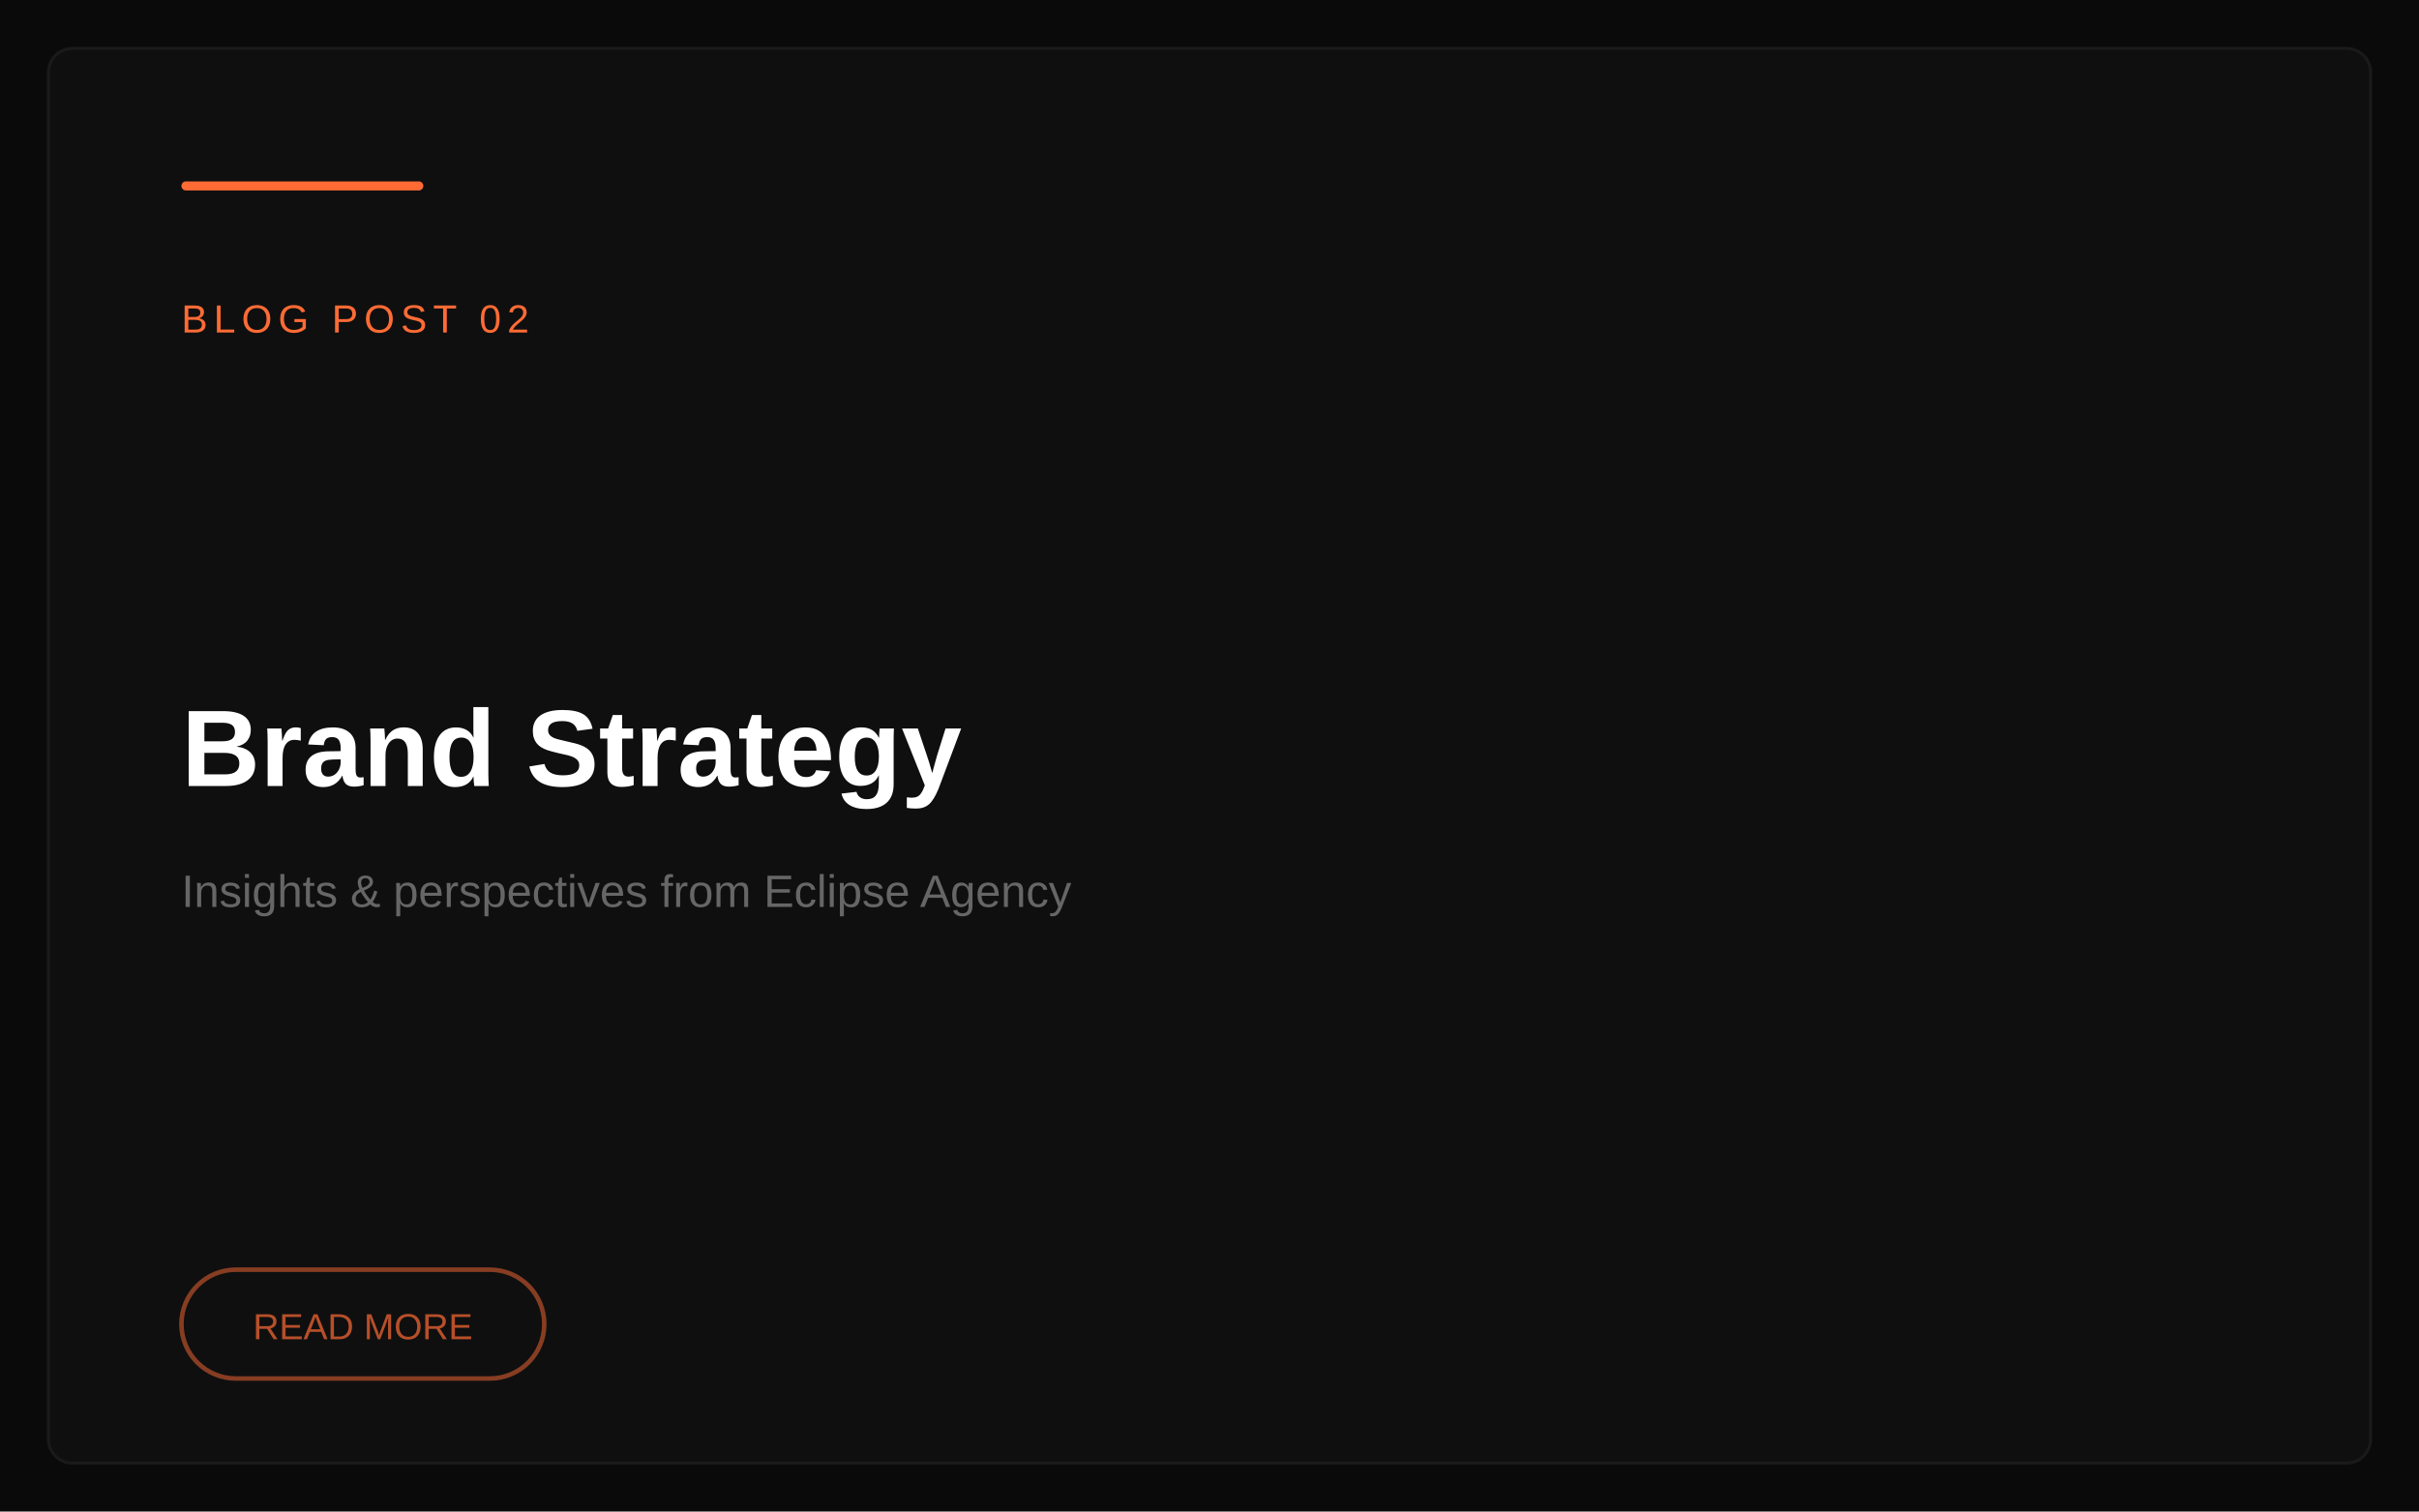
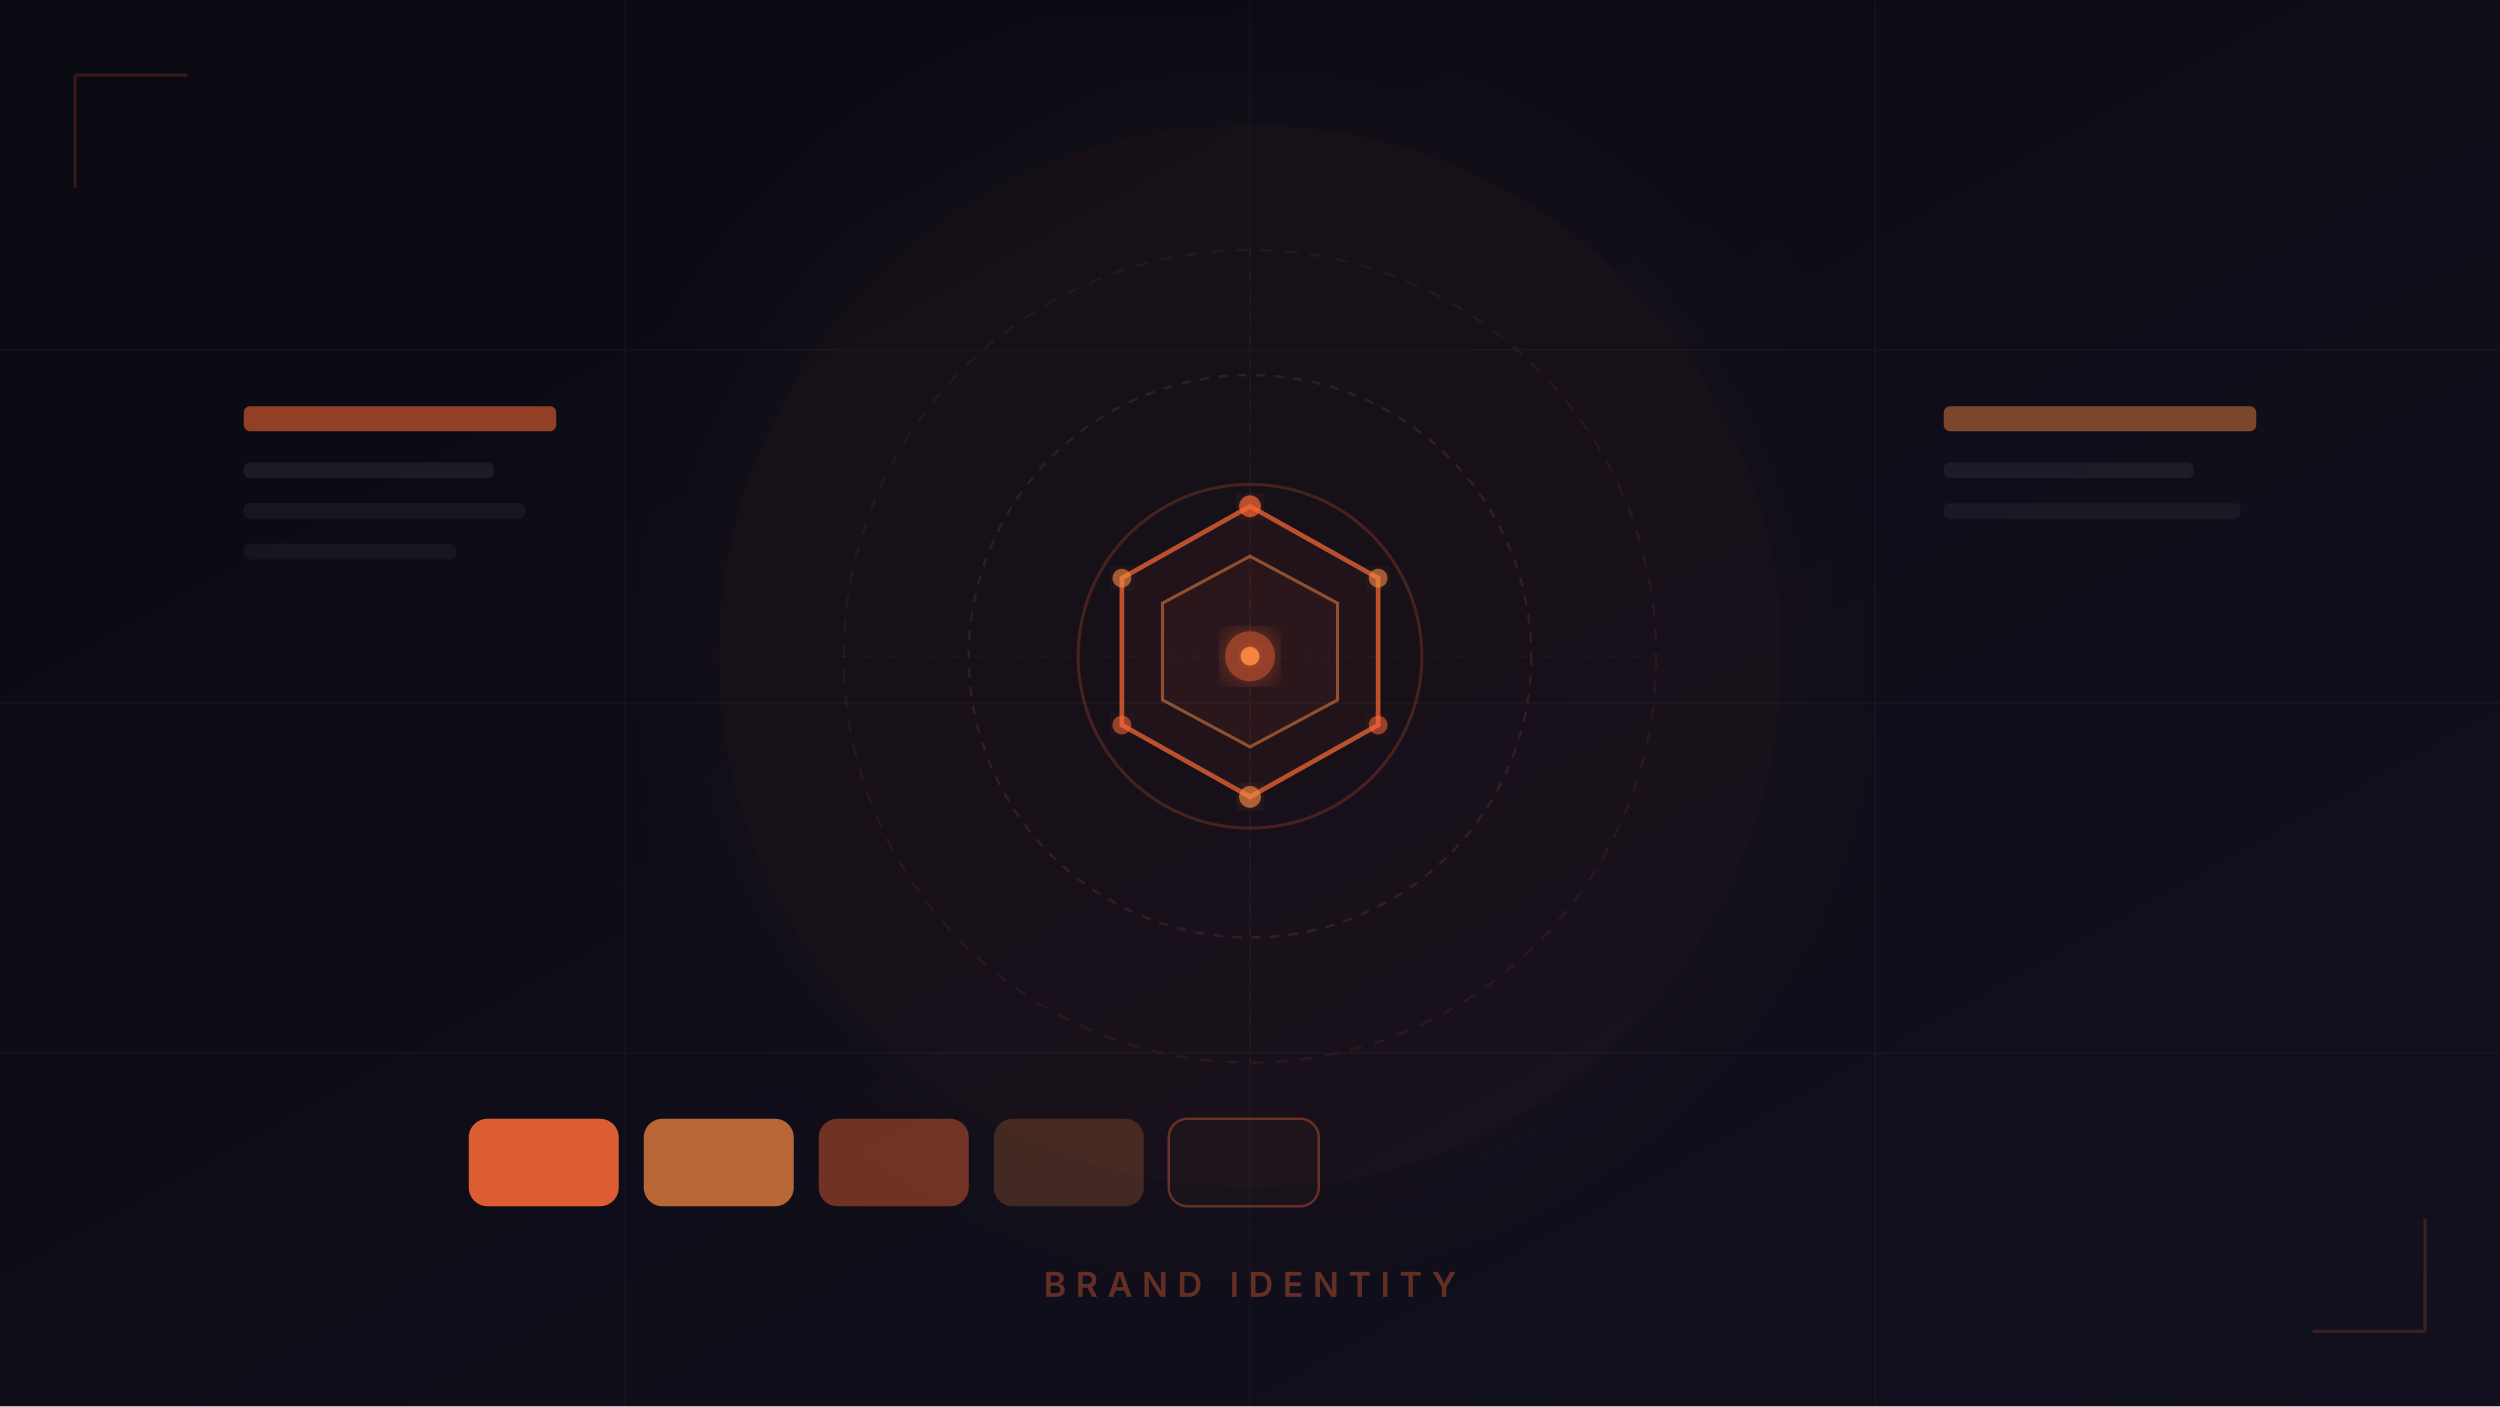
- <svg xmlns="http://www.w3.org/2000/svg" viewBox="0 0 800 500" width="800" height="500">
-   <rect width="800" height="500" fill="#0a0a0a" />
-   <rect x="16" y="16" width="768" height="468" rx="8" fill="#0f0f0f" stroke="#1a1a1a" stroke-width="1" />
-   <rect x="60" y="60" width="80" height="3" rx="1.5" fill="#ff6b35" />
-   <text x="60" y="110" font-family="Arial,Helvetica,sans-serif" font-size="13" fill="#ff6b35" letter-spacing="2" text-transform="uppercase">BLOG POST 02</text>
-   <text x="60" y="260" font-family="Arial,Helvetica,sans-serif" font-weight="700" font-size="36" fill="#ffffff">Brand Strategy</text>
-   <text x="60" y="300" font-family="Arial,Helvetica,sans-serif" font-size="15" fill="#666">Insights &amp; perspectives from Eclipse Agency</text>
-   <rect x="60" y="420" width="120" height="36" rx="18" fill="none" stroke="#ff6b35" stroke-width="1.5" opacity="0.5" />
-   <text x="120" y="443" font-family="Arial,Helvetica,sans-serif" font-size="12" fill="#ff6b35" text-anchor="middle" opacity="0.7">READ MORE</text>
+ <svg xmlns="http://www.w3.org/2000/svg" viewBox="0 0 800 450" fill="none">
+   <defs>
+     <linearGradient id="bg02" x1="0%" y1="0%" x2="100%" y2="100%">
+       <stop offset="0%" style="stop-color:#0a0a12" />
+       <stop offset="100%" style="stop-color:#12101e" />
+     </linearGradient>
+     <filter id="glow02">
+       <feGaussianBlur stdDeviation="5" result="b" />
+       <feMerge>
+         <feMergeNode in="b" />
+         <feMergeNode in="SourceGraphic" />
+       </feMerge>
+     </filter>
+     <filter id="soft02">
+       <feGaussianBlur stdDeviation="30" result="b" />
+       <feMerge>
+         <feMergeNode in="b" />
+         <feMergeNode in="SourceGraphic" />
+       </feMerge>
+     </filter>
+   </defs>
+   <rect width="800" height="450" fill="url(#bg02)" />
+   <g opacity="0.03" stroke="#fff" stroke-width="0.5">
+     <line x1="0" y1="112" x2="800" y2="112" />
+     <line x1="0" y1="225" x2="800" y2="225" />
+     <line x1="0" y1="337" x2="800" y2="337" />
+     <line x1="200" y1="0" x2="200" y2="450" />
+     <line x1="400" y1="0" x2="400" y2="450" />
+     <line x1="600" y1="0" x2="600" y2="450" />
+   </g>
+   <circle cx="400" cy="210" r="170" fill="#ff6b35" opacity="0.04" filter="url(#soft02)" />
+   <circle cx="400" cy="210" r="130" stroke="#ff6b35" stroke-width="0.8" opacity="0.08" stroke-dasharray="4 4" />
+   <circle cx="400" cy="210" r="90" stroke="#ff8c42" stroke-width="0.8" opacity="0.12" stroke-dasharray="3 3" />
+   <circle cx="400" cy="210" r="55" stroke="#ff6b35" stroke-width="1" opacity="0.2" />
+   <polygon points="400,162 441,185 441,232 400,255 359,232 359,185" fill="rgba(255,107,53,0.06)" stroke="#ff6b35" stroke-width="1.5" opacity="0.7" />
+   <polygon points="400,178 428,193 428,224 400,239 372,224 372,193" fill="rgba(255,107,53,0.08)" stroke="#ff8c42" stroke-width="1" opacity="0.5" />
+   <circle cx="400" cy="210" r="8" fill="#ff6b35" opacity="0.5" filter="url(#glow02)" />
+   <circle cx="400" cy="210" r="3" fill="#ff8c42" opacity="0.9" filter="url(#glow02)" />
+   <line x1="400" y1="80" x2="400" y2="340" stroke="#ff6b35" stroke-width="0.5" opacity="0.07" stroke-dasharray="2 5" />
+   <line x1="270" y1="210" x2="530" y2="210" stroke="#ff6b35" stroke-width="0.5" opacity="0.07" stroke-dasharray="2 5" />
+   <rect x="150" y="358" width="48" height="28" rx="6" fill="#ff6b35" opacity="0.85" />
+   <rect x="206" y="358" width="48" height="28" rx="6" fill="#ff8c42" opacity="0.7" />
+   <rect x="262" y="358" width="48" height="28" rx="6" fill="rgba(255,107,53,0.4)" />
+   <rect x="318" y="358" width="48" height="28" rx="6" fill="rgba(255,140,66,0.2)" />
+   <rect x="374" y="358" width="48" height="28" rx="6" fill="rgba(255,107,53,0.08)" stroke="#ff6b35" stroke-width="0.8" opacity="0.35" />
+   <rect x="78" y="130" width="100" height="8" rx="2" fill="#ff6b35" opacity="0.55" />
+   <rect x="78" y="148" width="80" height="5" rx="2" fill="#fff" opacity="0.07" />
+   <rect x="78" y="161" width="90" height="5" rx="2" fill="#fff" opacity="0.05" />
+   <rect x="78" y="174" width="68" height="5" rx="2" fill="#fff" opacity="0.04" />
+   <rect x="622" y="130" width="100" height="8" rx="2" fill="#ff8c42" opacity="0.45" />
+   <rect x="622" y="148" width="80" height="5" rx="2" fill="#fff" opacity="0.06" />
+   <rect x="622" y="161" width="95" height="5" rx="2" fill="#fff" opacity="0.05" />
+   <circle cx="400" cy="162" r="3.5" fill="#ff6b35" opacity="0.7" filter="url(#glow02)" />
+   <circle cx="441" cy="185" r="3" fill="#ff8c42" opacity="0.6" filter="url(#glow02)" />
+   <circle cx="441" cy="232" r="3" fill="#ff6b35" opacity="0.55" filter="url(#glow02)" />
+   <circle cx="400" cy="255" r="3.5" fill="#ff8c42" opacity="0.65" filter="url(#glow02)" />
+   <circle cx="359" cy="232" r="3" fill="#ff6b35" opacity="0.55" filter="url(#glow02)" />
+   <circle cx="359" cy="185" r="3" fill="#ff8c42" opacity="0.6" filter="url(#glow02)" />
+   <text x="400" y="415" font-family="Inter,sans-serif" font-size="11" font-weight="600" letter-spacing="3" fill="#ff6b35" text-anchor="middle" opacity="0.35">BRAND IDENTITY</text>
+   <g stroke="#ff6b35" stroke-width="1" opacity="0.18">
+     <line x1="24" y1="24" x2="60" y2="24" />
+     <line x1="24" y1="24" x2="24" y2="60" />
+     <line x1="740" y1="426" x2="776" y2="426" />
+     <line x1="776" y1="390" x2="776" y2="426" />
+   </g>
</svg>
